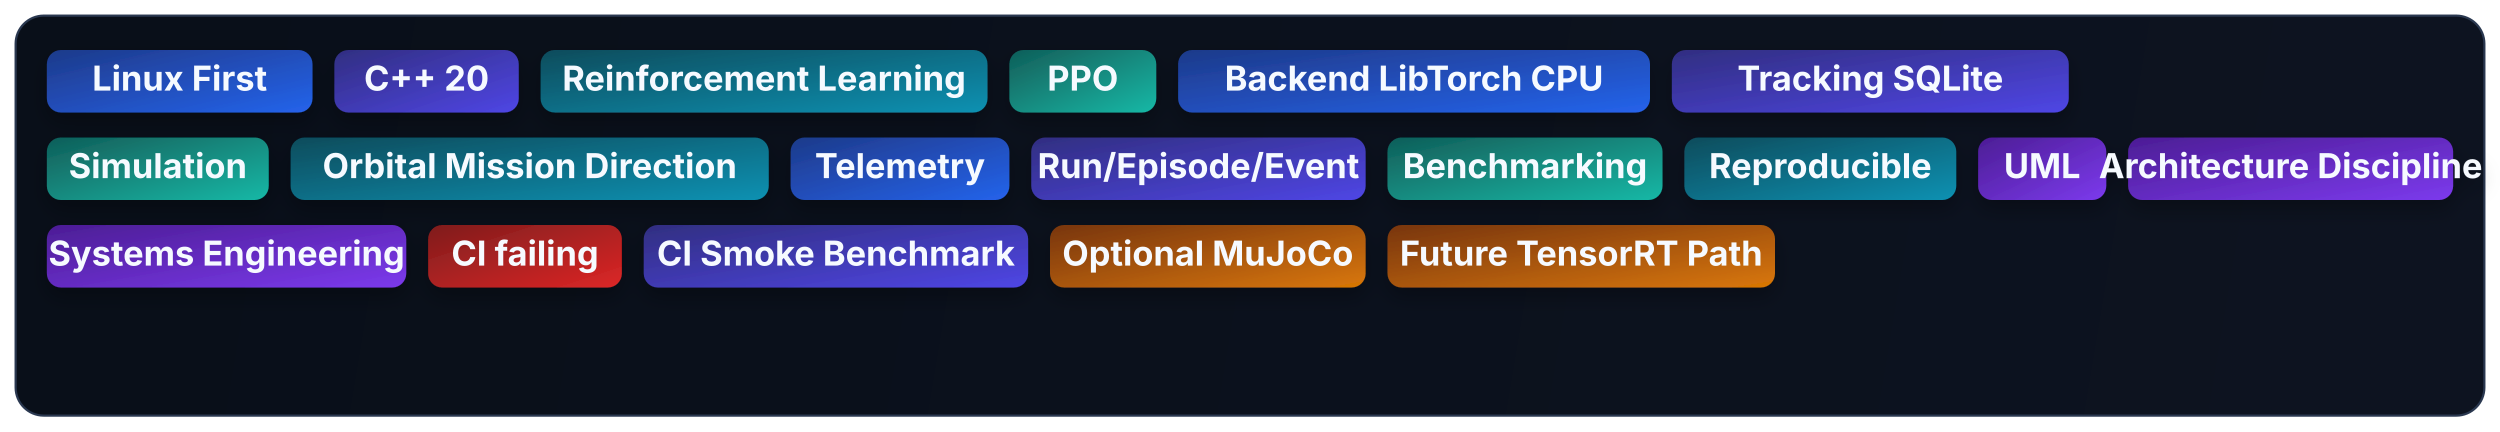
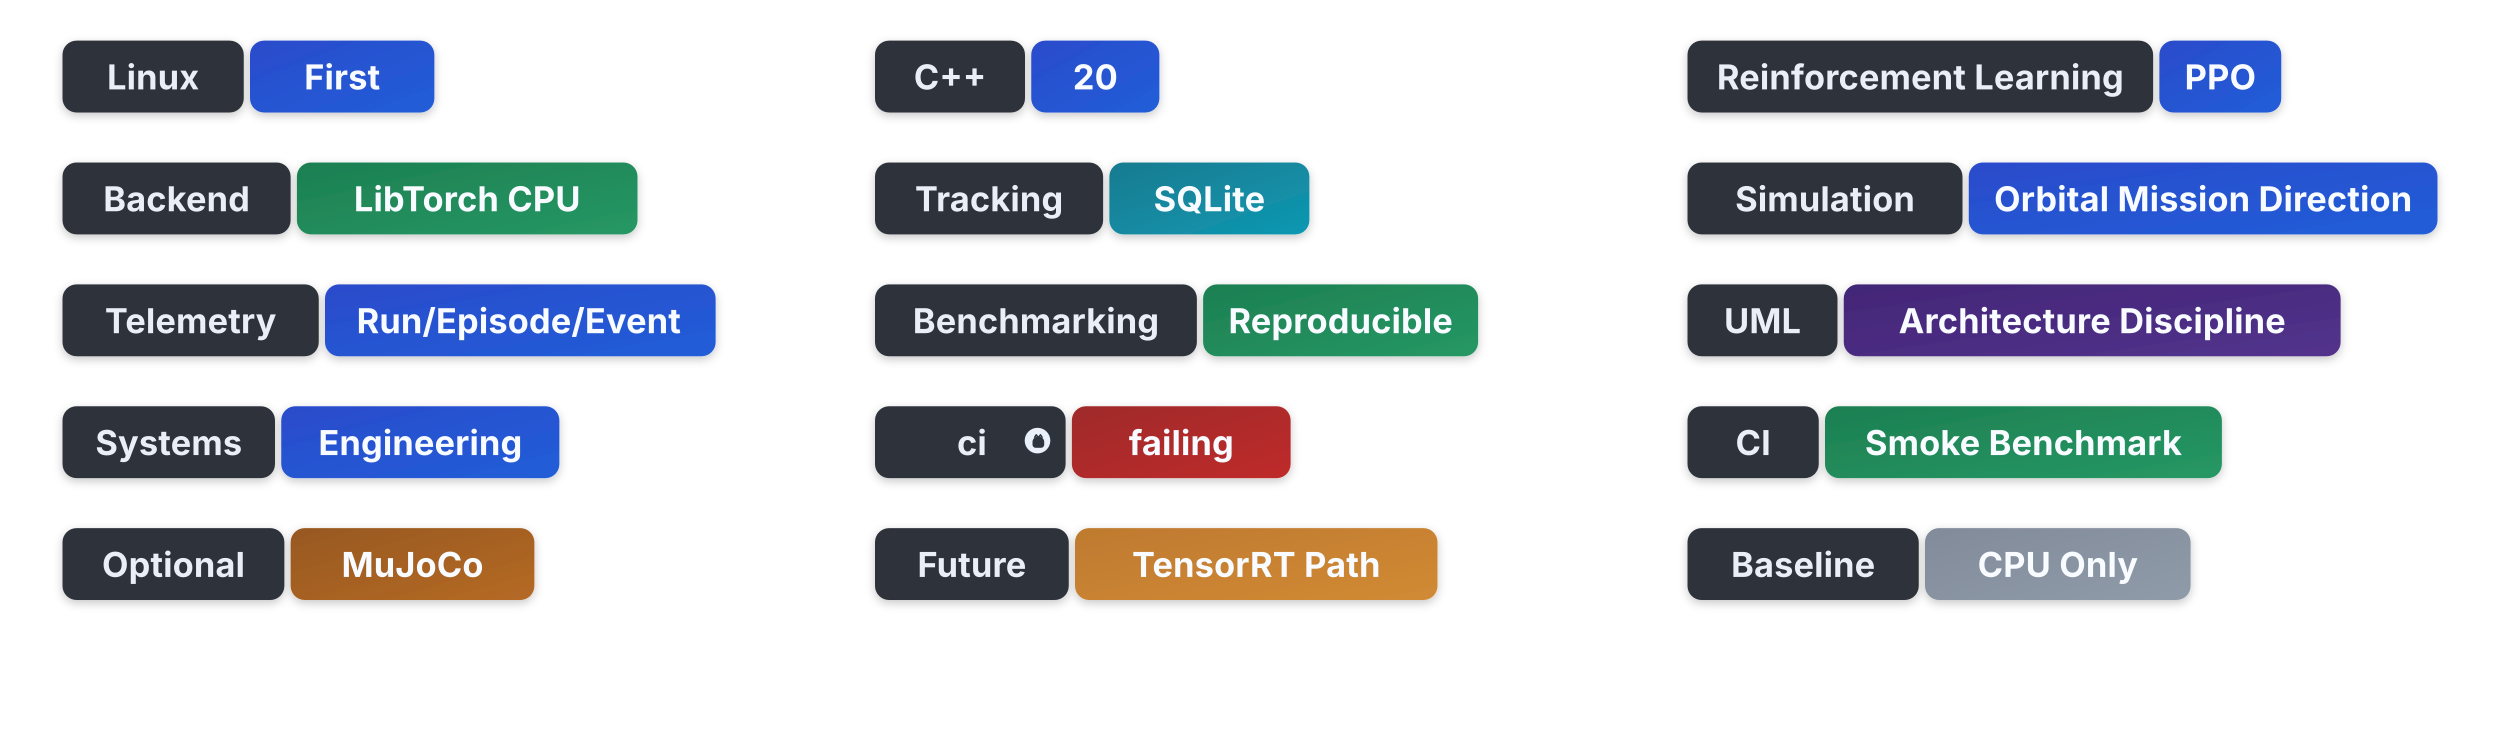
- <svg xmlns="http://www.w3.org/2000/svg" width="1600" height="276" viewBox="0 0 1600 276" fill="none" role="img" aria-labelledby="title desc">
+ <svg xmlns="http://www.w3.org/2000/svg" width="1600" height="470" viewBox="0 0 1600 470" fill="none" role="img" aria-labelledby="title desc">
  <defs>
-     <linearGradient id="panelBg" x1="80" y1="18" x2="1520" y2="258" gradientUnits="userSpaceOnUse">
-       <stop stop-color="#090F19" />
-       <stop offset="1" stop-color="#0D1320" />
+     <style>
+       .label {
+         font-family: "Inter", "Segoe UI", Arial, sans-serif;
+         font-size: 22px;
+         font-weight: 700;
+         letter-spacing: 0.1px;
+         dominant-baseline: middle;
+       }
+       .key {
+         fill: #E9EEF7;
+       }
+       .value {
+         fill: #F8FBFF;
+       }
+     </style>
+     <linearGradient id="vBlue" x1="0" y1="0" x2="1" y2="1">
+       <stop offset="0" stop-color="#2B4BCB" />
+       <stop offset="1" stop-color="#215ED8" />
    </linearGradient>
-     <filter id="softShadow" x="-20%" y="-40%" width="140%" height="180%" color-interpolation-filters="sRGB">
-       <feDropShadow dx="0" dy="6" stdDeviation="6" flood-color="#000000" flood-opacity="0.28" />
+     <linearGradient id="vGreen" x1="0" y1="0" x2="1" y2="1">
+       <stop offset="0" stop-color="#1D7F52" />
+       <stop offset="1" stop-color="#269864" />
+     </linearGradient>
+     <linearGradient id="vCyan" x1="0" y1="0" x2="1" y2="1">
+       <stop offset="0" stop-color="#157B90" />
+       <stop offset="1" stop-color="#1098B2" />
+     </linearGradient>
+     <linearGradient id="vPurple" x1="0" y1="0" x2="1" y2="1">
+       <stop offset="0" stop-color="#422676" />
+       <stop offset="1" stop-color="#53338D" />
+     </linearGradient>
+     <linearGradient id="vRed" x1="0" y1="0" x2="1" y2="1">
+       <stop offset="0" stop-color="#9F2A2A" />
+       <stop offset="1" stop-color="#BF2A2A" />
+     </linearGradient>
+     <linearGradient id="vOrangeDark" x1="0" y1="0" x2="1" y2="1">
+       <stop offset="0" stop-color="#975820" />
+       <stop offset="1" stop-color="#B56A25" />
+     </linearGradient>
+     <linearGradient id="vOrangeLight" x1="0" y1="0" x2="1" y2="1">
+       <stop offset="0" stop-color="#BF7A2F" />
+       <stop offset="1" stop-color="#D18A34" />
+     </linearGradient>
+     <linearGradient id="vGrayLight" x1="0" y1="0" x2="1" y2="1">
+       <stop offset="0" stop-color="#818B99" />
+       <stop offset="1" stop-color="#909BAA" />
+     </linearGradient>
+     <filter id="tagShadow" x="-20%" y="-60%" width="140%" height="220%" color-interpolation-filters="sRGB">
+       <feDropShadow dx="0" dy="2" stdDeviation="3" flood-color="#000000" flood-opacity="0.22" />
    </filter>
-     <linearGradient id="gBlue" x1="0" y1="0" x2="1" y2="1">
-       <stop stop-color="#1E3A8A" />
-       <stop offset="1" stop-color="#2563EB" />
-     </linearGradient>
-     <linearGradient id="gIndigo" x1="0" y1="0" x2="1" y2="1">
-       <stop stop-color="#312E81" />
-       <stop offset="1" stop-color="#4F46E5" />
-     </linearGradient>
-     <linearGradient id="gCyan" x1="0" y1="0" x2="1" y2="1">
-       <stop stop-color="#0F4C5C" />
-       <stop offset="1" stop-color="#0891B2" />
-     </linearGradient>
-     <linearGradient id="gTeal" x1="0" y1="0" x2="1" y2="1">
-       <stop stop-color="#115E59" />
-       <stop offset="1" stop-color="#14B8A6" />
-     </linearGradient>
-     <linearGradient id="gPurple" x1="0" y1="0" x2="1" y2="1">
-       <stop stop-color="#4C1D95" />
-       <stop offset="1" stop-color="#7C3AED" />
-     </linearGradient>
-     <linearGradient id="gAmber" x1="0" y1="0" x2="1" y2="1">
-       <stop stop-color="#78350F" />
-       <stop offset="1" stop-color="#D97706" />
-     </linearGradient>
-     <linearGradient id="gRed" x1="0" y1="0" x2="1" y2="1">
-       <stop stop-color="#7F1D1D" />
-       <stop offset="1" stop-color="#DC2626" />
-     </linearGradient>
  </defs>
-   <rect x="10" y="10" width="1580" height="256" rx="18" fill="url(#panelBg)" stroke="#2A3850" stroke-width="1.4" />
-   <g font-family="Inter, Segoe UI, Arial, sans-serif" font-size="22" font-weight="700" fill="#F6FAFF" filter="url(#softShadow)">
-     <rect x="30" y="32" width="170" height="40" rx="9" fill="url(#gBlue)" />
-     <text x="115" y="58" text-anchor="middle">Linux First</text>
-     <rect x="214" y="32" width="118" height="40" rx="9" fill="url(#gIndigo)" />
-     <text x="273" y="58" text-anchor="middle">C++ 20</text>
-     <rect x="346" y="32" width="286" height="40" rx="9" fill="url(#gCyan)" />
-     <text x="489" y="58" text-anchor="middle">Reinforcement Learning</text>
-     <rect x="646" y="32" width="94" height="40" rx="9" fill="url(#gTeal)" />
-     <text x="693" y="58" text-anchor="middle">PPO</text>
-     <rect x="754" y="32" width="302" height="40" rx="9" fill="url(#gBlue)" />
-     <text x="905" y="58" text-anchor="middle">Backend LibTorch CPU</text>
-     <rect x="1070" y="32" width="254" height="40" rx="9" fill="url(#gIndigo)" />
-     <text x="1197" y="58" text-anchor="middle">Tracking SQLite</text>
-     <rect x="30" y="88" width="142" height="40" rx="9" fill="url(#gTeal)" />
-     <text x="101" y="114" text-anchor="middle">Simulation</text>
-     <rect x="186" y="88" width="306" height="40" rx="9" fill="url(#gCyan)" />
-     <text x="339" y="114" text-anchor="middle">Orbital Mission Direction</text>
-     <rect x="506" y="88" width="140" height="40" rx="9" fill="url(#gBlue)" />
-     <text x="576" y="114" text-anchor="middle">Telemetry</text>
-     <rect x="660" y="88" width="214" height="40" rx="9" fill="url(#gIndigo)" />
-     <text x="767" y="114" text-anchor="middle">Run/Episode/Event</text>
-     <rect x="888" y="88" width="176" height="40" rx="9" fill="url(#gTeal)" />
-     <text x="976" y="114" text-anchor="middle">Benchmarking</text>
-     <rect x="1078" y="88" width="174" height="40" rx="9" fill="url(#gCyan)" />
-     <text x="1165" y="114" text-anchor="middle">Reproducible</text>
-     <rect x="1266" y="88" width="82" height="40" rx="9" fill="url(#gPurple)" />
-     <text x="1307" y="114" text-anchor="middle">UML</text>
-     <rect x="1362" y="88" width="208" height="40" rx="9" fill="url(#gPurple)" />
-     <text x="1466" y="114" text-anchor="middle">Architecture Discipline</text>
-     <rect x="30" y="144" width="230" height="40" rx="9" fill="url(#gPurple)" />
-     <text x="145" y="170" text-anchor="middle">Systems Engineering</text>
-     <rect x="274" y="144" width="124" height="40" rx="9" fill="url(#gRed)" />
-     <text x="336" y="170" text-anchor="middle">CI failing</text>
-     <rect x="412" y="144" width="246" height="40" rx="9" fill="url(#gIndigo)" />
-     <text x="535" y="170" text-anchor="middle">CI Smoke Benchmark</text>
-     <rect x="672" y="144" width="202" height="40" rx="9" fill="url(#gAmber)" />
-     <text x="773" y="170" text-anchor="middle">Optional MuJoCo</text>
-     <rect x="888" y="144" width="248" height="40" rx="9" fill="url(#gAmber)" />
-     <text x="1012" y="170" text-anchor="middle">Future TensorRT Path</text>
+   <g filter="url(#tagShadow)">
+     <rect x="40" y="26" width="116" height="46" rx="9" fill="#2D323A" />
+     <rect x="160" y="26" width="118" height="46" rx="9" fill="url(#vBlue)" />
+     <text x="98" y="49" class="label key" text-anchor="middle">Linux</text>
+     <text x="219" y="49" class="label value" text-anchor="middle">First</text>
+   </g>
+   <g filter="url(#tagShadow)">
+     <rect x="560" y="26" width="96" height="46" rx="9" fill="#2D323A" />
+     <rect x="660" y="26" width="82" height="46" rx="9" fill="url(#vBlue)" />
+     <text x="608" y="49" class="label key" text-anchor="middle">C++</text>
+     <text x="701" y="49" class="label value" text-anchor="middle">20</text>
+   </g>
+   <g filter="url(#tagShadow)">
+     <rect x="1080" y="26" width="298" height="46" rx="9" fill="#2D323A" />
+     <rect x="1382" y="26" width="78" height="46" rx="9" fill="url(#vBlue)" />
+     <text x="1229" y="49" class="label key" text-anchor="middle">Reinforcement Learning</text>
+     <text x="1421" y="49" class="label value" text-anchor="middle">PPO</text>
+   </g>
+   <g filter="url(#tagShadow)">
+     <rect x="40" y="104" width="146" height="46" rx="9" fill="#2D323A" />
+     <rect x="190" y="104" width="218" height="46" rx="9" fill="url(#vGreen)" />
+     <text x="113" y="127" class="label key" text-anchor="middle">Backend</text>
+     <text x="299" y="127" class="label value" text-anchor="middle">LibTorch CPU</text>
+   </g>
+   <g filter="url(#tagShadow)">
+     <rect x="560" y="104" width="146" height="46" rx="9" fill="#2D323A" />
+     <rect x="710" y="104" width="128" height="46" rx="9" fill="url(#vCyan)" />
+     <text x="633" y="127" class="label key" text-anchor="middle">Tracking</text>
+     <text x="774" y="127" class="label value" text-anchor="middle">SQLite</text>
+   </g>
+   <g filter="url(#tagShadow)">
+     <rect x="1080" y="104" width="176" height="46" rx="9" fill="#2D323A" />
+     <rect x="1260" y="104" width="300" height="46" rx="9" fill="url(#vBlue)" />
+     <text x="1168" y="127" class="label key" text-anchor="middle">Simulation</text>
+     <text x="1410" y="127" class="label value" text-anchor="middle">Orbital Mission Direction</text>
+   </g>
+   <g filter="url(#tagShadow)">
+     <rect x="40" y="182" width="164" height="46" rx="9" fill="#2D323A" />
+     <rect x="208" y="182" width="250" height="46" rx="9" fill="url(#vBlue)" />
+     <text x="122" y="205" class="label key" text-anchor="middle">Telemetry</text>
+     <text x="332" y="205" class="label value" text-anchor="middle">Run/Episode/Event</text>
+   </g>
+   <g filter="url(#tagShadow)">
+     <rect x="560" y="182" width="206" height="46" rx="9" fill="#2D323A" />
+     <rect x="770" y="182" width="176" height="46" rx="9" fill="url(#vGreen)" />
+     <text x="663" y="205" class="label key" text-anchor="middle">Benchmarking</text>
+     <text x="858" y="205" class="label value" text-anchor="middle">Reproducible</text>
+   </g>
+   <g filter="url(#tagShadow)">
+     <rect x="1080" y="182" width="96" height="46" rx="9" fill="#2D323A" />
+     <rect x="1180" y="182" width="318" height="46" rx="9" fill="url(#vPurple)" />
+     <text x="1128" y="205" class="label key" text-anchor="middle">UML</text>
+     <text x="1339" y="205" class="label value" text-anchor="middle">Architecture Discipline</text>
+   </g>
+   <g filter="url(#tagShadow)">
+     <rect x="40" y="260" width="136" height="46" rx="9" fill="#2D323A" />
+     <rect x="180" y="260" width="178" height="46" rx="9" fill="url(#vBlue)" />
+     <text x="108" y="283" class="label key" text-anchor="middle">Systems</text>
+     <text x="269" y="283" class="label value" text-anchor="middle">Engineering</text>
+   </g>
+   <g filter="url(#tagShadow)">
+     <rect x="560" y="260" width="122" height="46" rx="9" fill="#2D323A" />
+     <rect x="686" y="260" width="140" height="46" rx="9" fill="url(#vRed)" />
+     <text x="622" y="283" class="label key" text-anchor="middle">ci</text>
+     <g transform="translate(654 272)">
+       <circle cx="10" cy="10" r="8.2" fill="#EAF0FA" />
+       <path d="M6.8 12.6V10.9C6.8 8.9 8.4 7.4 10.4 7.4H10.7C12.7 7.4 14.3 8.9 14.3 10.9V12.6C14.3 13.7 13.4 14.6 12.3 14.6H8.8C7.7 14.6 6.8 13.7 6.8 12.6Z" fill="#2D323A" />
+       <path d="M8.2 7.8L9.2 6.3L10.1 7.5M12.9 7.8L11.9 6.3L11 7.5" stroke="#2D323A" stroke-width="1" stroke-linecap="round" stroke-linejoin="round" />
+     </g>
+     <text x="756" y="283" class="label value" text-anchor="middle">failing</text>
+   </g>
+   <g filter="url(#tagShadow)">
+     <rect x="1080" y="260" width="84" height="46" rx="9" fill="#2D323A" />
+     <rect x="1168" y="260" width="254" height="46" rx="9" fill="url(#vGreen)" />
+     <text x="1122" y="283" class="label key" text-anchor="middle">CI</text>
+     <text x="1295" y="283" class="label value" text-anchor="middle">Smoke Benchmark</text>
+   </g>
+   <g filter="url(#tagShadow)">
+     <rect x="40" y="338" width="142" height="46" rx="9" fill="#2D323A" />
+     <rect x="186" y="338" width="156" height="46" rx="9" fill="url(#vOrangeDark)" />
+     <text x="111" y="361" class="label key" text-anchor="middle">Optional</text>
+     <text x="264" y="361" class="label value" text-anchor="middle">MuJoCo</text>
+   </g>
+   <g filter="url(#tagShadow)">
+     <rect x="560" y="338" width="124" height="46" rx="9" fill="#2D323A" />
+     <rect x="688" y="338" width="232" height="46" rx="9" fill="url(#vOrangeLight)" />
+     <text x="622" y="361" class="label key" text-anchor="middle">Future</text>
+     <text x="804" y="361" class="label value" text-anchor="middle">TensorRT Path</text>
+   </g>
+   <g filter="url(#tagShadow)">
+     <rect x="1080" y="338" width="148" height="46" rx="9" fill="#2D323A" />
+     <rect x="1232" y="338" width="170" height="46" rx="9" fill="url(#vGrayLight)" />
+     <text x="1154" y="361" class="label key" text-anchor="middle">Baseline</text>
+     <text x="1317" y="361" class="label value" text-anchor="middle">CPU Only</text>
  </g>
</svg>
